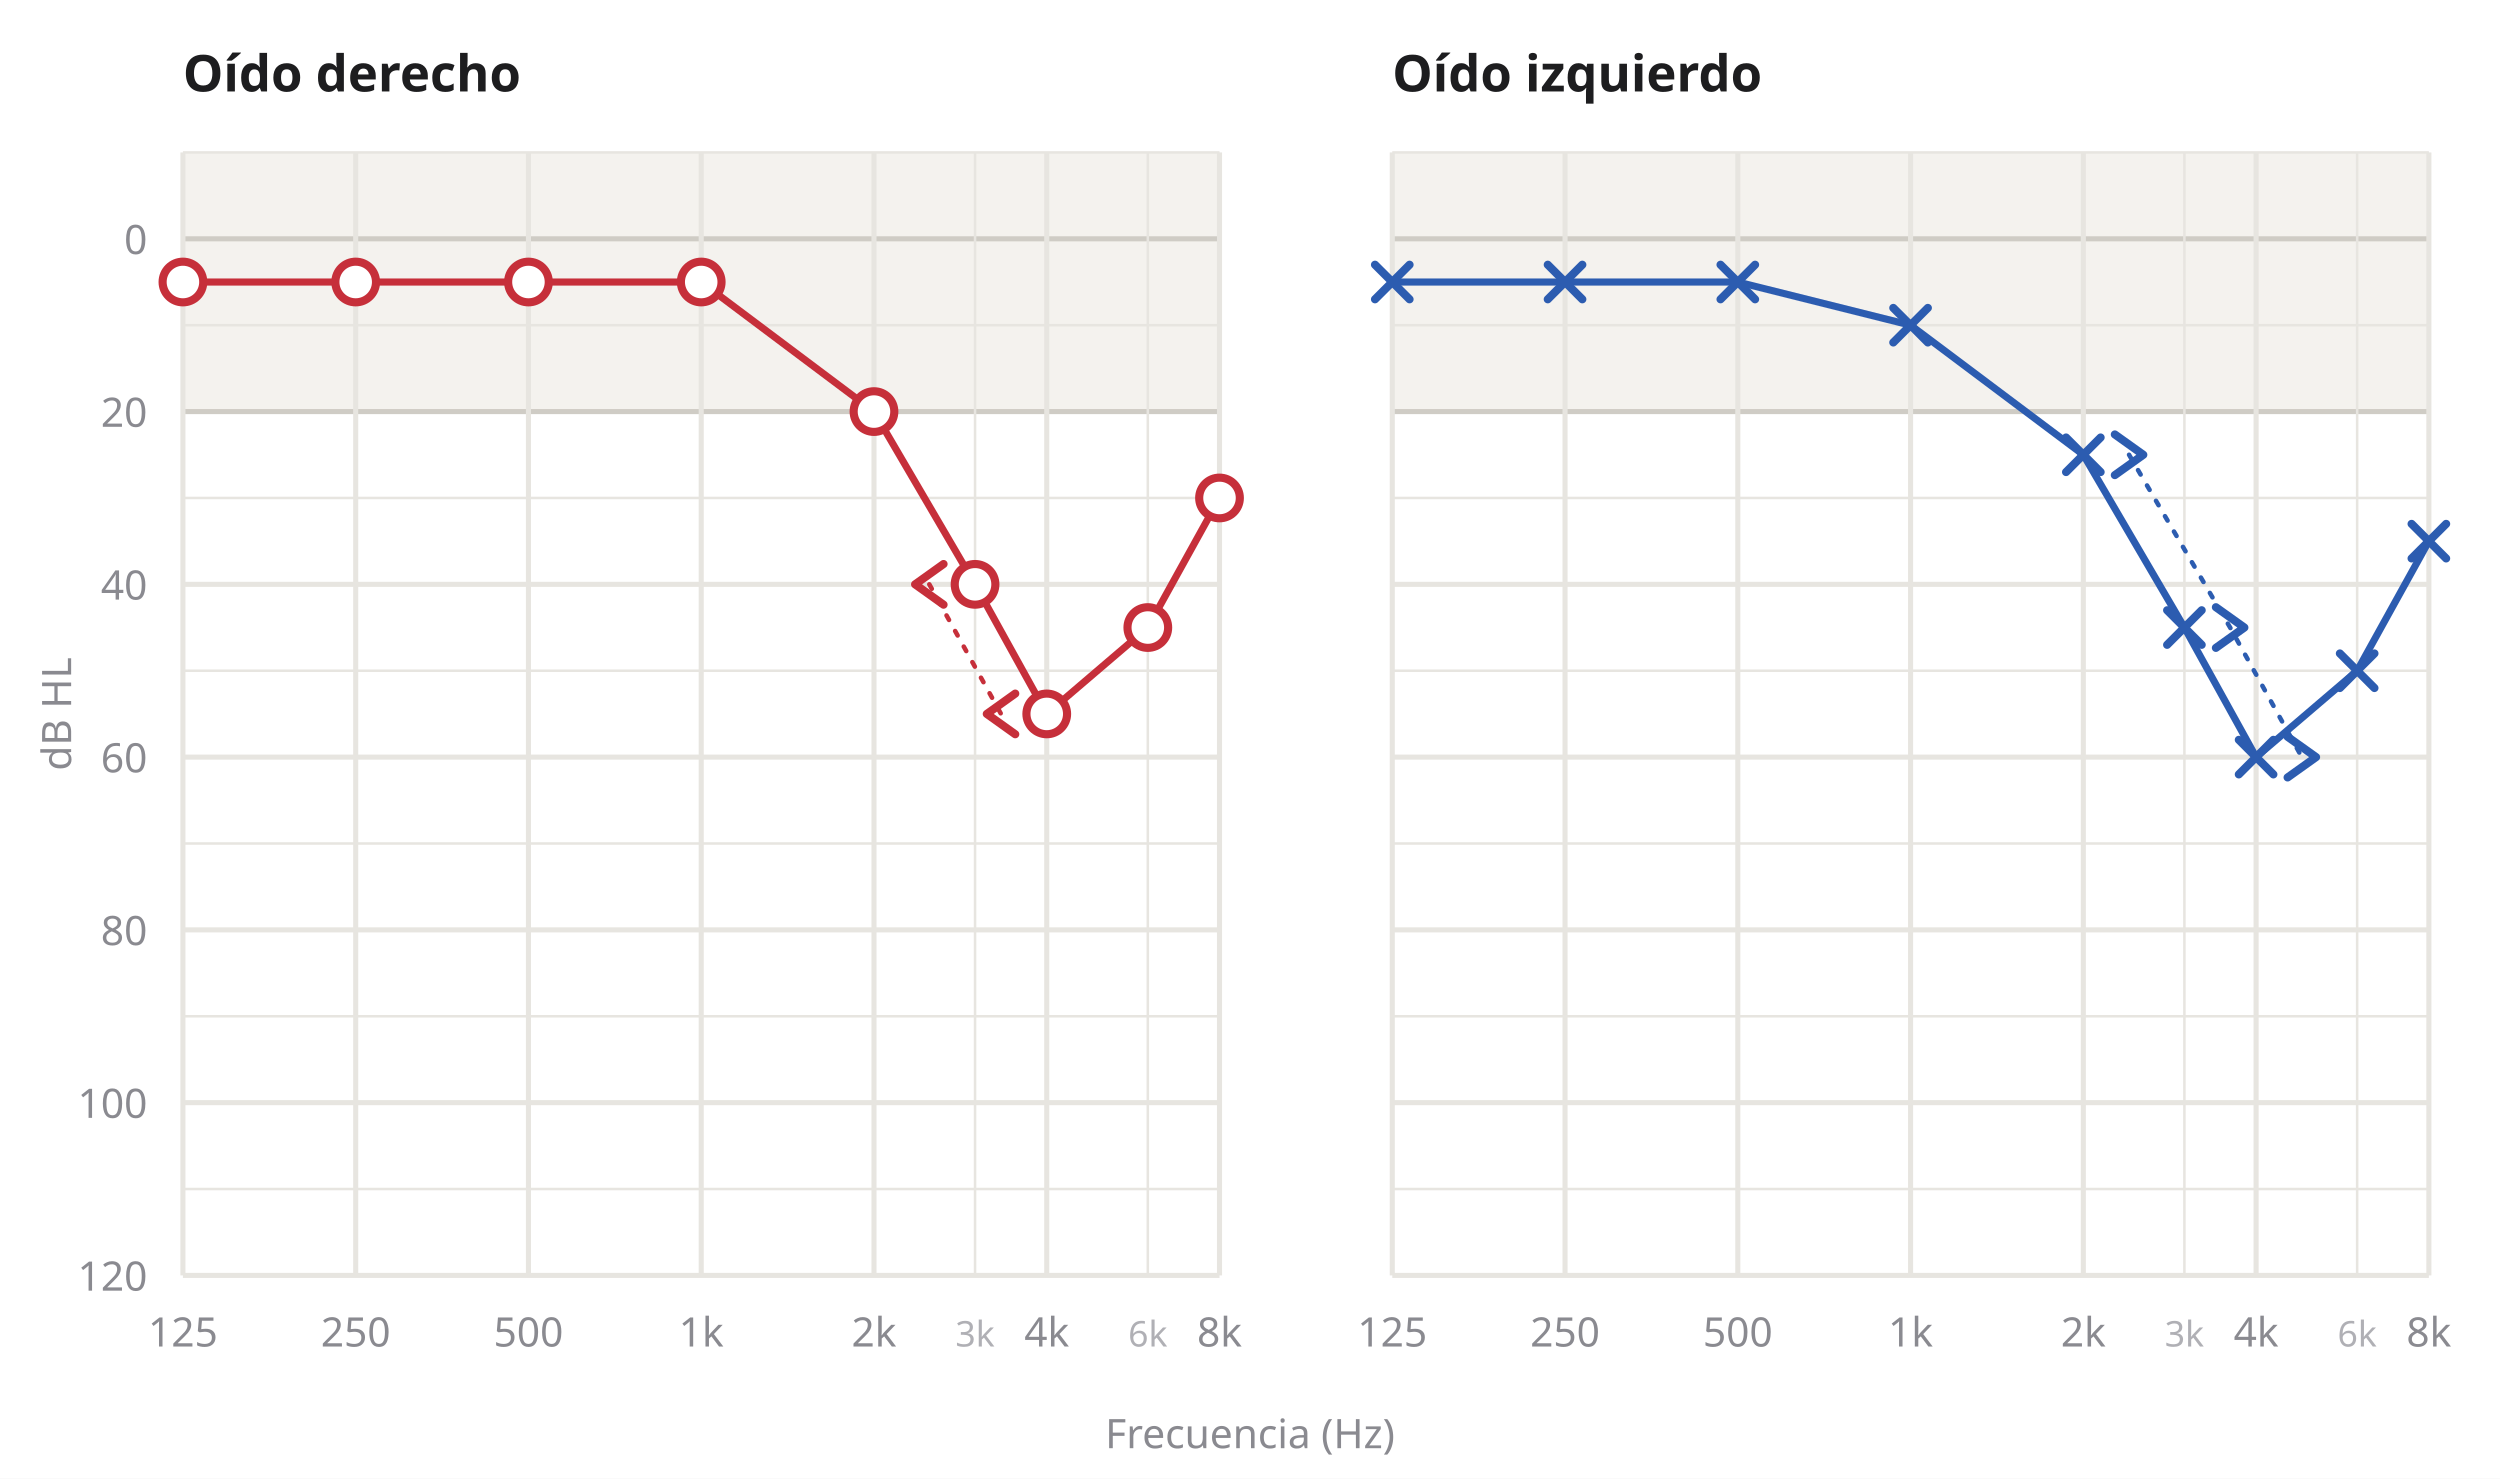
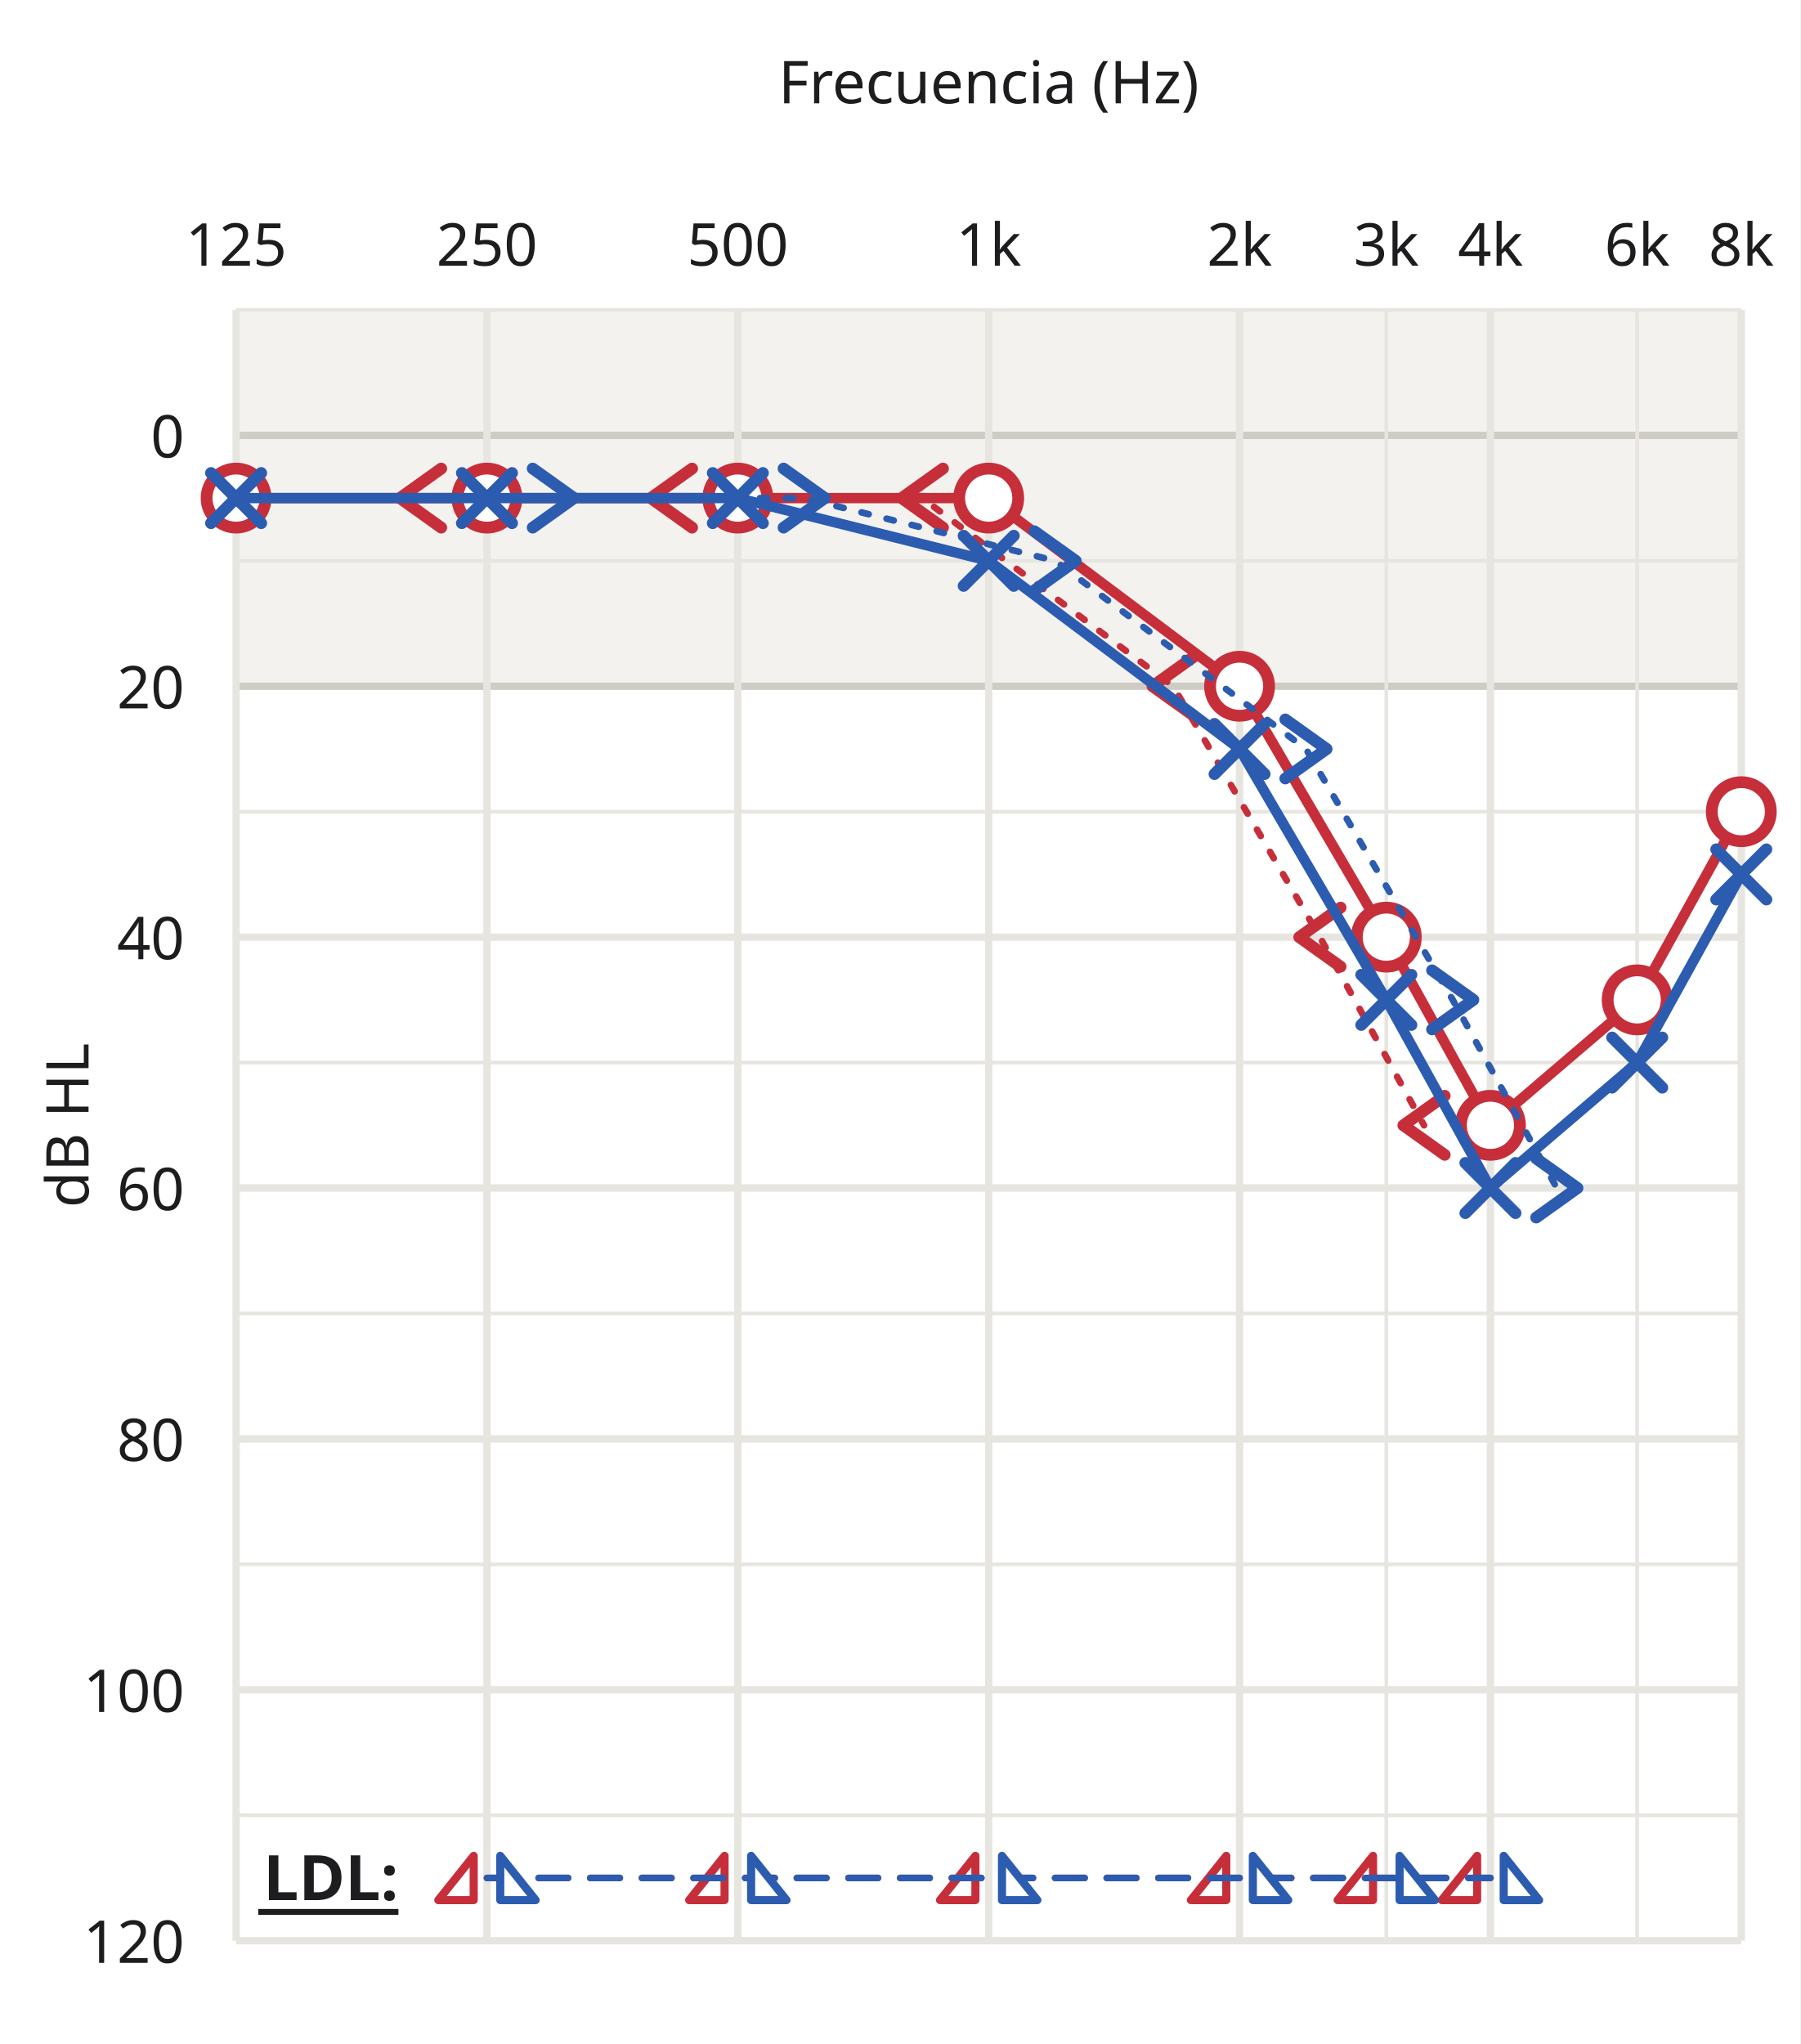
- <svg xmlns="http://www.w3.org/2000/svg" viewBox="0 0 492 291" width="492" height="291" font-family="'Plus Jakarta Sans', sans-serif">
+ <svg xmlns="http://www.w3.org/2000/svg" viewBox="0 0 244 277" width="244" height="277" font-family="'Plus Jakarta Sans', sans-serif">
  <rect width="100%" height="100%" fill="#ffffff" />
-   <rect x="36" y="30" width="204" height="51" fill="#f4f2ee" stroke="none" stroke-width="0" />
-   <line x1="36" y1="30" x2="240" y2="30" stroke="#e7e5e0" stroke-width="0.5" />
-   <line x1="36" y1="47" x2="240" y2="47" stroke="#cfccc5" stroke-width="1" />
-   <text x="29" y="50" font-size="8" fill="#8a8a90" text-anchor="end" font-weight="400">0</text>
-   <line x1="36" y1="64" x2="240" y2="64" stroke="#e7e5e0" stroke-width="0.5" />
-   <line x1="36" y1="81" x2="240" y2="81" stroke="#cfccc5" stroke-width="1" />
-   <text x="29" y="84" font-size="8" fill="#8a8a90" text-anchor="end" font-weight="400">20</text>
-   <line x1="36" y1="98" x2="240" y2="98" stroke="#e7e5e0" stroke-width="0.5" />
-   <line x1="36" y1="115" x2="240" y2="115" stroke="#e7e5e0" stroke-width="1" />
-   <text x="29" y="118" font-size="8" fill="#8a8a90" text-anchor="end" font-weight="400">40</text>
-   <line x1="36" y1="132" x2="240" y2="132" stroke="#e7e5e0" stroke-width="0.5" />
-   <line x1="36" y1="149" x2="240" y2="149" stroke="#e7e5e0" stroke-width="1" />
-   <text x="29" y="152" font-size="8" fill="#8a8a90" text-anchor="end" font-weight="400">60</text>
-   <line x1="36" y1="166" x2="240" y2="166" stroke="#e7e5e0" stroke-width="0.5" />
-   <line x1="36" y1="183" x2="240" y2="183" stroke="#e7e5e0" stroke-width="1" />
-   <text x="29" y="186" font-size="8" fill="#8a8a90" text-anchor="end" font-weight="400">80</text>
-   <line x1="36" y1="200" x2="240" y2="200" stroke="#e7e5e0" stroke-width="0.5" />
-   <line x1="36" y1="217" x2="240" y2="217" stroke="#e7e5e0" stroke-width="1" />
-   <text x="29" y="220" font-size="8" fill="#8a8a90" text-anchor="end" font-weight="400">100</text>
-   <line x1="36" y1="234" x2="240" y2="234" stroke="#e7e5e0" stroke-width="0.5" />
-   <line x1="36" y1="251" x2="240" y2="251" stroke="#e7e5e0" stroke-width="1" />
-   <text x="29" y="254" font-size="8" fill="#8a8a90" text-anchor="end" font-weight="400">120</text>
-   <line x1="36" y1="30" x2="36" y2="251" stroke="#e7e5e0" stroke-width="1" />
-   <text x="36" y="265" font-size="8" fill="#8a8a90" text-anchor="middle" font-weight="400">125</text>
-   <line x1="70" y1="30" x2="70" y2="251" stroke="#e7e5e0" stroke-width="1" />
-   <text x="70" y="265" font-size="8" fill="#8a8a90" text-anchor="middle" font-weight="400">250</text>
-   <line x1="104" y1="30" x2="104" y2="251" stroke="#e7e5e0" stroke-width="1" />
-   <text x="104" y="265" font-size="8" fill="#8a8a90" text-anchor="middle" font-weight="400">500</text>
-   <line x1="138" y1="30" x2="138" y2="251" stroke="#e7e5e0" stroke-width="1" />
-   <text x="138" y="265" font-size="8" fill="#8a8a90" text-anchor="middle" font-weight="400">1k</text>
-   <line x1="172" y1="30" x2="172" y2="251" stroke="#e7e5e0" stroke-width="1" />
-   <text x="172" y="265" font-size="8" fill="#8a8a90" text-anchor="middle" font-weight="400">2k</text>
-   <line x1="191.89" y1="30" x2="191.89" y2="251" stroke="#e7e5e0" stroke-width="0.5" />
-   <text x="191.89" y="265" font-size="7" fill="#b0b0b5" text-anchor="middle" font-weight="400">3k</text>
-   <line x1="206" y1="30" x2="206" y2="251" stroke="#e7e5e0" stroke-width="1" />
-   <text x="206" y="265" font-size="8" fill="#8a8a90" text-anchor="middle" font-weight="400">4k</text>
-   <line x1="225.89" y1="30" x2="225.89" y2="251" stroke="#e7e5e0" stroke-width="0.5" />
-   <text x="225.89" y="265" font-size="7" fill="#b0b0b5" text-anchor="middle" font-weight="400">6k</text>
-   <line x1="240" y1="30" x2="240" y2="251" stroke="#e7e5e0" stroke-width="1" />
-   <text x="240" y="265" font-size="8" fill="#8a8a90" text-anchor="middle" font-weight="400">8k</text>
-   <text x="36" y="18" font-size="10" fill="#1d1d1f" text-anchor="start" font-weight="600">Oído derecho</text>
-   <path d="M36,55.5 L70,55.5 L104,55.5 L138,55.5 L172,81 L191.89,115 L206,140.5 L225.89,123.5 L240,98" fill="none" stroke="#c62f3a" stroke-width="1.4" stroke-opacity="1.0" stroke-linejoin="round" stroke-linecap="round" />
-   <path d="M182.89,115 L197,140.5" fill="none" stroke="#c62f3a" stroke-width="0.9" stroke-opacity="1.0" stroke-linejoin="round" stroke-linecap="round" stroke-dasharray="1 2.5" />
-   <circle cx="36" cy="55.5" r="4" fill="#ffffff" stroke="#c62f3a" stroke-width="1.6" />
-   <circle cx="70" cy="55.5" r="4" fill="#ffffff" stroke="#c62f3a" stroke-width="1.6" />
-   <circle cx="104" cy="55.5" r="4" fill="#ffffff" stroke="#c62f3a" stroke-width="1.6" />
-   <circle cx="138" cy="55.5" r="4" fill="#ffffff" stroke="#c62f3a" stroke-width="1.6" />
-   <circle cx="172" cy="81" r="4" fill="#ffffff" stroke="#c62f3a" stroke-width="1.6" />
-   <circle cx="191.89" cy="115" r="4" fill="#ffffff" stroke="#c62f3a" stroke-width="1.6" />
-   <circle cx="206" cy="140.5" r="4" fill="#ffffff" stroke="#c62f3a" stroke-width="1.6" />
-   <circle cx="225.89" cy="123.5" r="4" fill="#ffffff" stroke="#c62f3a" stroke-width="1.6" />
-   <circle cx="240" cy="98" r="4" fill="#ffffff" stroke="#c62f3a" stroke-width="1.6" />
-   <path d="M185.69,111.00 L180.09,115.00 L185.69,119.00" fill="none" stroke="#c62f3a" stroke-width="1.6" stroke-linejoin="round" stroke-linecap="round" />
-   <path d="M199.80,136.50 L194.20,140.50 L199.80,144.50" fill="none" stroke="#c62f3a" stroke-width="1.6" stroke-linejoin="round" stroke-linecap="round" />
-   <rect x="274" y="30" width="204" height="51" fill="#f4f2ee" stroke="none" stroke-width="0" />
-   <line x1="274" y1="30" x2="478" y2="30" stroke="#e7e5e0" stroke-width="0.5" />
-   <line x1="274" y1="47" x2="478" y2="47" stroke="#cfccc5" stroke-width="1" />
-   <line x1="274" y1="64" x2="478" y2="64" stroke="#e7e5e0" stroke-width="0.5" />
-   <line x1="274" y1="81" x2="478" y2="81" stroke="#cfccc5" stroke-width="1" />
-   <line x1="274" y1="98" x2="478" y2="98" stroke="#e7e5e0" stroke-width="0.5" />
-   <line x1="274" y1="115" x2="478" y2="115" stroke="#e7e5e0" stroke-width="1" />
-   <line x1="274" y1="132" x2="478" y2="132" stroke="#e7e5e0" stroke-width="0.5" />
-   <line x1="274" y1="149" x2="478" y2="149" stroke="#e7e5e0" stroke-width="1" />
-   <line x1="274" y1="166" x2="478" y2="166" stroke="#e7e5e0" stroke-width="0.5" />
-   <line x1="274" y1="183" x2="478" y2="183" stroke="#e7e5e0" stroke-width="1" />
-   <line x1="274" y1="200" x2="478" y2="200" stroke="#e7e5e0" stroke-width="0.5" />
-   <line x1="274" y1="217" x2="478" y2="217" stroke="#e7e5e0" stroke-width="1" />
-   <line x1="274" y1="234" x2="478" y2="234" stroke="#e7e5e0" stroke-width="0.5" />
-   <line x1="274" y1="251" x2="478" y2="251" stroke="#e7e5e0" stroke-width="1" />
-   <line x1="274" y1="30" x2="274" y2="251" stroke="#e7e5e0" stroke-width="1" />
-   <text x="274" y="265" font-size="8" fill="#8a8a90" text-anchor="middle" font-weight="400">125</text>
-   <line x1="308" y1="30" x2="308" y2="251" stroke="#e7e5e0" stroke-width="1" />
-   <text x="308" y="265" font-size="8" fill="#8a8a90" text-anchor="middle" font-weight="400">250</text>
-   <line x1="342" y1="30" x2="342" y2="251" stroke="#e7e5e0" stroke-width="1" />
-   <text x="342" y="265" font-size="8" fill="#8a8a90" text-anchor="middle" font-weight="400">500</text>
-   <line x1="376" y1="30" x2="376" y2="251" stroke="#e7e5e0" stroke-width="1" />
-   <text x="376" y="265" font-size="8" fill="#8a8a90" text-anchor="middle" font-weight="400">1k</text>
-   <line x1="410" y1="30" x2="410" y2="251" stroke="#e7e5e0" stroke-width="1" />
-   <text x="410" y="265" font-size="8" fill="#8a8a90" text-anchor="middle" font-weight="400">2k</text>
-   <line x1="429.89" y1="30" x2="429.89" y2="251" stroke="#e7e5e0" stroke-width="0.5" />
-   <text x="429.89" y="265" font-size="7" fill="#b0b0b5" text-anchor="middle" font-weight="400">3k</text>
-   <line x1="444" y1="30" x2="444" y2="251" stroke="#e7e5e0" stroke-width="1" />
-   <text x="444" y="265" font-size="8" fill="#8a8a90" text-anchor="middle" font-weight="400">4k</text>
-   <line x1="463.89" y1="30" x2="463.89" y2="251" stroke="#e7e5e0" stroke-width="0.5" />
-   <text x="463.89" y="265" font-size="7" fill="#b0b0b5" text-anchor="middle" font-weight="400">6k</text>
-   <line x1="478" y1="30" x2="478" y2="251" stroke="#e7e5e0" stroke-width="1" />
-   <text x="478" y="265" font-size="8" fill="#8a8a90" text-anchor="middle" font-weight="400">8k</text>
-   <text x="274" y="18" font-size="10" fill="#1d1d1f" text-anchor="start" font-weight="600">Oído izquierdo</text>
-   <path d="M274,55.5 L308,55.5 L342,55.5 L376,64 L410,89.5 L429.89,123.5 L444,149 L463.89,132 L478,106.5" fill="none" stroke="#2c5cb0" stroke-width="1.4" stroke-opacity="1.0" stroke-linejoin="round" stroke-linecap="round" />
-   <path d="M419,89.5 L438.89,123.5 L453,149" fill="none" stroke="#2c5cb0" stroke-width="0.9" stroke-opacity="1.0" stroke-linejoin="round" stroke-linecap="round" stroke-dasharray="1 2.5" />
-   <path d="M270.60,52.10 L277.40,58.90 M270.60,58.90 L277.40,52.10" fill="none" stroke="#2c5cb0" stroke-width="1.6" stroke-linejoin="round" stroke-linecap="round" />
-   <path d="M304.60,52.10 L311.40,58.90 M304.60,58.90 L311.40,52.10" fill="none" stroke="#2c5cb0" stroke-width="1.6" stroke-linejoin="round" stroke-linecap="round" />
-   <path d="M338.60,52.10 L345.40,58.90 M338.60,58.90 L345.40,52.10" fill="none" stroke="#2c5cb0" stroke-width="1.6" stroke-linejoin="round" stroke-linecap="round" />
-   <path d="M372.60,60.60 L379.40,67.40 M372.60,67.40 L379.40,60.60" fill="none" stroke="#2c5cb0" stroke-width="1.6" stroke-linejoin="round" stroke-linecap="round" />
-   <path d="M406.60,86.10 L413.40,92.90 M406.60,92.90 L413.40,86.10" fill="none" stroke="#2c5cb0" stroke-width="1.6" stroke-linejoin="round" stroke-linecap="round" />
-   <path d="M426.49,120.10 L433.29,126.90 M426.49,126.90 L433.29,120.10" fill="none" stroke="#2c5cb0" stroke-width="1.6" stroke-linejoin="round" stroke-linecap="round" />
-   <path d="M440.60,145.60 L447.40,152.40 M440.60,152.40 L447.40,145.60" fill="none" stroke="#2c5cb0" stroke-width="1.6" stroke-linejoin="round" stroke-linecap="round" />
-   <path d="M460.49,128.60 L467.29,135.40 M460.49,135.40 L467.29,128.60" fill="none" stroke="#2c5cb0" stroke-width="1.6" stroke-linejoin="round" stroke-linecap="round" />
-   <path d="M474.60,103.10 L481.40,109.90 M474.60,109.90 L481.40,103.10" fill="none" stroke="#2c5cb0" stroke-width="1.6" stroke-linejoin="round" stroke-linecap="round" />
-   <path d="M416.20,85.50 L421.80,89.50 L416.20,93.50" fill="none" stroke="#2c5cb0" stroke-width="1.6" stroke-linejoin="round" stroke-linecap="round" />
-   <path d="M436.09,119.50 L441.69,123.50 L436.09,127.50" fill="none" stroke="#2c5cb0" stroke-width="1.6" stroke-linejoin="round" stroke-linecap="round" />
-   <path d="M450.20,145.00 L455.80,149.00 L450.20,153.00" fill="none" stroke="#2c5cb0" stroke-width="1.6" stroke-linejoin="round" stroke-linecap="round" />
-   <text x="14" y="140.5" font-size="8" fill="#8a8a90" text-anchor="middle" font-weight="400" transform="rotate(-90 14 140.5)">dB HL</text>
-   <text x="246" y="285" font-size="8" fill="#8a8a90" text-anchor="middle" font-weight="400">Frecuencia (Hz)</text>
+   <rect x="32" y="42" width="204" height="51" fill="#f4f2ee" stroke="none" stroke-width="0" />
+   <line x1="32" y1="42" x2="236" y2="42" stroke="#e7e5e0" stroke-width="0.5" />
+   <line x1="32" y1="59" x2="236" y2="59" stroke="#cfccc5" stroke-width="1" />
+   <text x="25" y="62" font-size="8" fill="#1d1d1f" text-anchor="end" font-weight="400">0</text>
+   <line x1="32" y1="76" x2="236" y2="76" stroke="#e7e5e0" stroke-width="0.5" />
+   <line x1="32" y1="93" x2="236" y2="93" stroke="#cfccc5" stroke-width="1" />
+   <text x="25" y="96" font-size="8" fill="#1d1d1f" text-anchor="end" font-weight="400">20</text>
+   <line x1="32" y1="110" x2="236" y2="110" stroke="#e7e5e0" stroke-width="0.5" />
+   <line x1="32" y1="127" x2="236" y2="127" stroke="#e7e5e0" stroke-width="1" />
+   <text x="25" y="130" font-size="8" fill="#1d1d1f" text-anchor="end" font-weight="400">40</text>
+   <line x1="32" y1="144" x2="236" y2="144" stroke="#e7e5e0" stroke-width="0.5" />
+   <line x1="32" y1="161" x2="236" y2="161" stroke="#e7e5e0" stroke-width="1" />
+   <text x="25" y="164" font-size="8" fill="#1d1d1f" text-anchor="end" font-weight="400">60</text>
+   <line x1="32" y1="178" x2="236" y2="178" stroke="#e7e5e0" stroke-width="0.5" />
+   <line x1="32" y1="195" x2="236" y2="195" stroke="#e7e5e0" stroke-width="1" />
+   <text x="25" y="198" font-size="8" fill="#1d1d1f" text-anchor="end" font-weight="400">80</text>
+   <line x1="32" y1="212" x2="236" y2="212" stroke="#e7e5e0" stroke-width="0.5" />
+   <line x1="32" y1="229" x2="236" y2="229" stroke="#e7e5e0" stroke-width="1" />
+   <text x="25" y="232" font-size="8" fill="#1d1d1f" text-anchor="end" font-weight="400">100</text>
+   <line x1="32" y1="246" x2="236" y2="246" stroke="#e7e5e0" stroke-width="0.5" />
+   <line x1="32" y1="263" x2="236" y2="263" stroke="#e7e5e0" stroke-width="1" />
+   <text x="25" y="266" font-size="8" fill="#1d1d1f" text-anchor="end" font-weight="400">120</text>
+   <line x1="32" y1="42" x2="32" y2="263" stroke="#e7e5e0" stroke-width="1" />
+   <text x="32" y="36" font-size="8" fill="#1d1d1f" text-anchor="middle" font-weight="400">125</text>
+   <line x1="66" y1="42" x2="66" y2="263" stroke="#e7e5e0" stroke-width="1" />
+   <text x="66" y="36" font-size="8" fill="#1d1d1f" text-anchor="middle" font-weight="400">250</text>
+   <line x1="100" y1="42" x2="100" y2="263" stroke="#e7e5e0" stroke-width="1" />
+   <text x="100" y="36" font-size="8" fill="#1d1d1f" text-anchor="middle" font-weight="400">500</text>
+   <line x1="134" y1="42" x2="134" y2="263" stroke="#e7e5e0" stroke-width="1" />
+   <text x="134" y="36" font-size="8" fill="#1d1d1f" text-anchor="middle" font-weight="400">1k</text>
+   <line x1="168" y1="42" x2="168" y2="263" stroke="#e7e5e0" stroke-width="1" />
+   <text x="168" y="36" font-size="8" fill="#1d1d1f" text-anchor="middle" font-weight="400">2k</text>
+   <line x1="187.89" y1="42" x2="187.89" y2="263" stroke="#e7e5e0" stroke-width="0.5" />
+   <text x="187.89" y="36" font-size="8" fill="#1d1d1f" text-anchor="middle" font-weight="400">3k</text>
+   <line x1="202" y1="42" x2="202" y2="263" stroke="#e7e5e0" stroke-width="1" />
+   <text x="202" y="36" font-size="8" fill="#1d1d1f" text-anchor="middle" font-weight="400">4k</text>
+   <line x1="221.89" y1="42" x2="221.89" y2="263" stroke="#e7e5e0" stroke-width="0.5" />
+   <text x="221.89" y="36" font-size="8" fill="#1d1d1f" text-anchor="middle" font-weight="400">6k</text>
+   <line x1="236" y1="42" x2="236" y2="263" stroke="#e7e5e0" stroke-width="1" />
+   <text x="236" y="36" font-size="8" fill="#1d1d1f" text-anchor="middle" font-weight="400">8k</text>
+   <path d="M32,67.5 L66,67.5 L100,67.5 L134,67.5 L168,93 L187.89,127 L202,152.5 L221.89,135.5 L236,110" fill="none" stroke="#c62f3a" stroke-width="1.4" stroke-opacity="1.0" stroke-linejoin="round" stroke-linecap="round" />
+   <path d="M57,67.5 L91,67.5 L125,67.5 L159,93 L178.89,127 L193,152.5" fill="none" stroke="#c62f3a" stroke-width="0.9" stroke-opacity="1.0" stroke-linejoin="round" stroke-linecap="round" stroke-dasharray="1 2.5" />
+   <path d="M66,254.5 L100,254.5 L134,254.5 L168,254.5 L187.89,254.5 L202,254.5" fill="none" stroke="#c62f3a" stroke-width="0.9" stroke-opacity="1.0" stroke-linejoin="round" stroke-linecap="round" stroke-dasharray="4 3" />
+   <text x="54" y="257.5" font-size="8.5" fill="#1d1d1f" text-anchor="end" font-weight="700">LDL:</text>
+   <line x1="35" y1="259.1" x2="54" y2="259.1" stroke="#1d1d1f" stroke-width="0.8" />
+   <path d="M64.20,251.50 L64.20,257.50 L59.40,257.50 Z" fill="#ffffff" stroke="#c62f3a" stroke-width="1.1" stroke-linejoin="round" stroke-linecap="round" />
+   <path d="M98.20,251.50 L98.20,257.50 L93.40,257.50 Z" fill="#ffffff" stroke="#c62f3a" stroke-width="1.1" stroke-linejoin="round" stroke-linecap="round" />
+   <path d="M132.20,251.50 L132.20,257.50 L127.40,257.50 Z" fill="#ffffff" stroke="#c62f3a" stroke-width="1.1" stroke-linejoin="round" stroke-linecap="round" />
+   <path d="M166.20,251.50 L166.20,257.50 L161.40,257.50 Z" fill="#ffffff" stroke="#c62f3a" stroke-width="1.1" stroke-linejoin="round" stroke-linecap="round" />
+   <path d="M186.09,251.50 L186.09,257.50 L181.29,257.50 Z" fill="#ffffff" stroke="#c62f3a" stroke-width="1.1" stroke-linejoin="round" stroke-linecap="round" />
+   <path d="M200.20,251.50 L200.20,257.50 L195.40,257.50 Z" fill="#ffffff" stroke="#c62f3a" stroke-width="1.1" stroke-linejoin="round" stroke-linecap="round" />
+   <circle cx="32" cy="67.5" r="4" fill="#ffffff" stroke="#c62f3a" stroke-width="1.6" />
+   <circle cx="66" cy="67.5" r="4" fill="#ffffff" stroke="#c62f3a" stroke-width="1.6" />
+   <circle cx="100" cy="67.5" r="4" fill="#ffffff" stroke="#c62f3a" stroke-width="1.6" />
+   <circle cx="134" cy="67.5" r="4" fill="#ffffff" stroke="#c62f3a" stroke-width="1.6" />
+   <circle cx="168" cy="93" r="4" fill="#ffffff" stroke="#c62f3a" stroke-width="1.6" />
+   <circle cx="187.89" cy="127" r="4" fill="#ffffff" stroke="#c62f3a" stroke-width="1.6" />
+   <circle cx="202" cy="152.5" r="4" fill="#ffffff" stroke="#c62f3a" stroke-width="1.6" />
+   <circle cx="221.89" cy="135.5" r="4" fill="#ffffff" stroke="#c62f3a" stroke-width="1.6" />
+   <circle cx="236" cy="110" r="4" fill="#ffffff" stroke="#c62f3a" stroke-width="1.6" />
+   <path d="M59.80,63.50 L54.20,67.50 L59.80,71.50" fill="none" stroke="#c62f3a" stroke-width="1.6" stroke-linejoin="round" stroke-linecap="round" />
+   <path d="M93.80,63.50 L88.20,67.50 L93.80,71.50" fill="none" stroke="#c62f3a" stroke-width="1.6" stroke-linejoin="round" stroke-linecap="round" />
+   <path d="M127.80,63.50 L122.20,67.50 L127.80,71.50" fill="none" stroke="#c62f3a" stroke-width="1.6" stroke-linejoin="round" stroke-linecap="round" />
+   <path d="M161.80,89.00 L156.20,93.00 L161.80,97.00" fill="none" stroke="#c62f3a" stroke-width="1.6" stroke-linejoin="round" stroke-linecap="round" />
+   <path d="M181.69,123.00 L176.09,127.00 L181.69,131.00" fill="none" stroke="#c62f3a" stroke-width="1.6" stroke-linejoin="round" stroke-linecap="round" />
+   <path d="M195.80,148.50 L190.20,152.50 L195.80,156.50" fill="none" stroke="#c62f3a" stroke-width="1.6" stroke-linejoin="round" stroke-linecap="round" />
+   <path d="M32,67.5 L66,67.5 L100,67.5 L134,76 L168,101.5 L187.89,135.5 L202,161 L221.89,144 L236,118.5" fill="none" stroke="#2c5cb0" stroke-width="1.4" stroke-opacity="1.0" stroke-linejoin="round" stroke-linecap="round" />
+   <path d="M75,67.5 L109,67.5 L143,76 L177,101.5 L196.89,135.5 L211,161" fill="none" stroke="#2c5cb0" stroke-width="0.9" stroke-opacity="1.0" stroke-linejoin="round" stroke-linecap="round" stroke-dasharray="1 2.5" />
+   <path d="M66,254.5 L100,254.5 L134,254.5 L168,254.5 L187.89,254.5 L202,254.5" fill="none" stroke="#2c5cb0" stroke-width="0.9" stroke-opacity="1.0" stroke-linejoin="round" stroke-linecap="round" stroke-dasharray="4 3" />
+   <path d="M67.80,251.50 L67.80,257.50 L72.60,257.50 Z" fill="#ffffff" stroke="#2c5cb0" stroke-width="1.1" stroke-linejoin="round" stroke-linecap="round" />
+   <path d="M101.80,251.50 L101.80,257.50 L106.60,257.50 Z" fill="#ffffff" stroke="#2c5cb0" stroke-width="1.1" stroke-linejoin="round" stroke-linecap="round" />
+   <path d="M135.80,251.50 L135.80,257.50 L140.60,257.50 Z" fill="#ffffff" stroke="#2c5cb0" stroke-width="1.1" stroke-linejoin="round" stroke-linecap="round" />
+   <path d="M169.80,251.50 L169.80,257.50 L174.60,257.50 Z" fill="#ffffff" stroke="#2c5cb0" stroke-width="1.1" stroke-linejoin="round" stroke-linecap="round" />
+   <path d="M189.69,251.50 L189.69,257.50 L194.49,257.50 Z" fill="#ffffff" stroke="#2c5cb0" stroke-width="1.1" stroke-linejoin="round" stroke-linecap="round" />
+   <path d="M203.80,251.50 L203.80,257.50 L208.60,257.50 Z" fill="#ffffff" stroke="#2c5cb0" stroke-width="1.1" stroke-linejoin="round" stroke-linecap="round" />
+   <path d="M28.60,64.10 L35.40,70.90 M28.60,70.90 L35.40,64.10" fill="none" stroke="#2c5cb0" stroke-width="1.6" stroke-linejoin="round" stroke-linecap="round" />
+   <path d="M62.60,64.10 L69.40,70.90 M62.60,70.90 L69.40,64.10" fill="none" stroke="#2c5cb0" stroke-width="1.6" stroke-linejoin="round" stroke-linecap="round" />
+   <path d="M96.60,64.10 L103.40,70.90 M96.60,70.90 L103.40,64.10" fill="none" stroke="#2c5cb0" stroke-width="1.6" stroke-linejoin="round" stroke-linecap="round" />
+   <path d="M130.60,72.60 L137.40,79.40 M130.60,79.40 L137.40,72.60" fill="none" stroke="#2c5cb0" stroke-width="1.6" stroke-linejoin="round" stroke-linecap="round" />
+   <path d="M164.60,98.10 L171.40,104.90 M164.60,104.90 L171.40,98.10" fill="none" stroke="#2c5cb0" stroke-width="1.6" stroke-linejoin="round" stroke-linecap="round" />
+   <path d="M184.49,132.10 L191.29,138.90 M184.49,138.90 L191.29,132.10" fill="none" stroke="#2c5cb0" stroke-width="1.6" stroke-linejoin="round" stroke-linecap="round" />
+   <path d="M198.60,157.60 L205.40,164.40 M198.60,164.40 L205.40,157.60" fill="none" stroke="#2c5cb0" stroke-width="1.6" stroke-linejoin="round" stroke-linecap="round" />
+   <path d="M218.49,140.60 L225.29,147.40 M218.49,147.40 L225.29,140.60" fill="none" stroke="#2c5cb0" stroke-width="1.6" stroke-linejoin="round" stroke-linecap="round" />
+   <path d="M232.60,115.10 L239.40,121.90 M232.60,121.90 L239.40,115.10" fill="none" stroke="#2c5cb0" stroke-width="1.6" stroke-linejoin="round" stroke-linecap="round" />
+   <path d="M72.20,63.50 L77.80,67.50 L72.20,71.50" fill="none" stroke="#2c5cb0" stroke-width="1.6" stroke-linejoin="round" stroke-linecap="round" />
+   <path d="M106.20,63.50 L111.80,67.50 L106.20,71.50" fill="none" stroke="#2c5cb0" stroke-width="1.6" stroke-linejoin="round" stroke-linecap="round" />
+   <path d="M140.20,72.00 L145.80,76.00 L140.20,80.00" fill="none" stroke="#2c5cb0" stroke-width="1.6" stroke-linejoin="round" stroke-linecap="round" />
+   <path d="M174.20,97.50 L179.80,101.50 L174.20,105.50" fill="none" stroke="#2c5cb0" stroke-width="1.6" stroke-linejoin="round" stroke-linecap="round" />
+   <path d="M194.09,131.50 L199.69,135.50 L194.09,139.50" fill="none" stroke="#2c5cb0" stroke-width="1.6" stroke-linejoin="round" stroke-linecap="round" />
+   <path d="M208.20,157.00 L213.80,161.00 L208.20,165.00" fill="none" stroke="#2c5cb0" stroke-width="1.6" stroke-linejoin="round" stroke-linecap="round" />
+   <text x="12" y="152.5" font-size="8" fill="#1d1d1f" text-anchor="middle" font-weight="400" transform="rotate(-90 12 152.5)">dB HL</text>
+   <text x="134" y="14" font-size="8" fill="#1d1d1f" text-anchor="middle" font-weight="400">Frecuencia (Hz)</text>
</svg>
